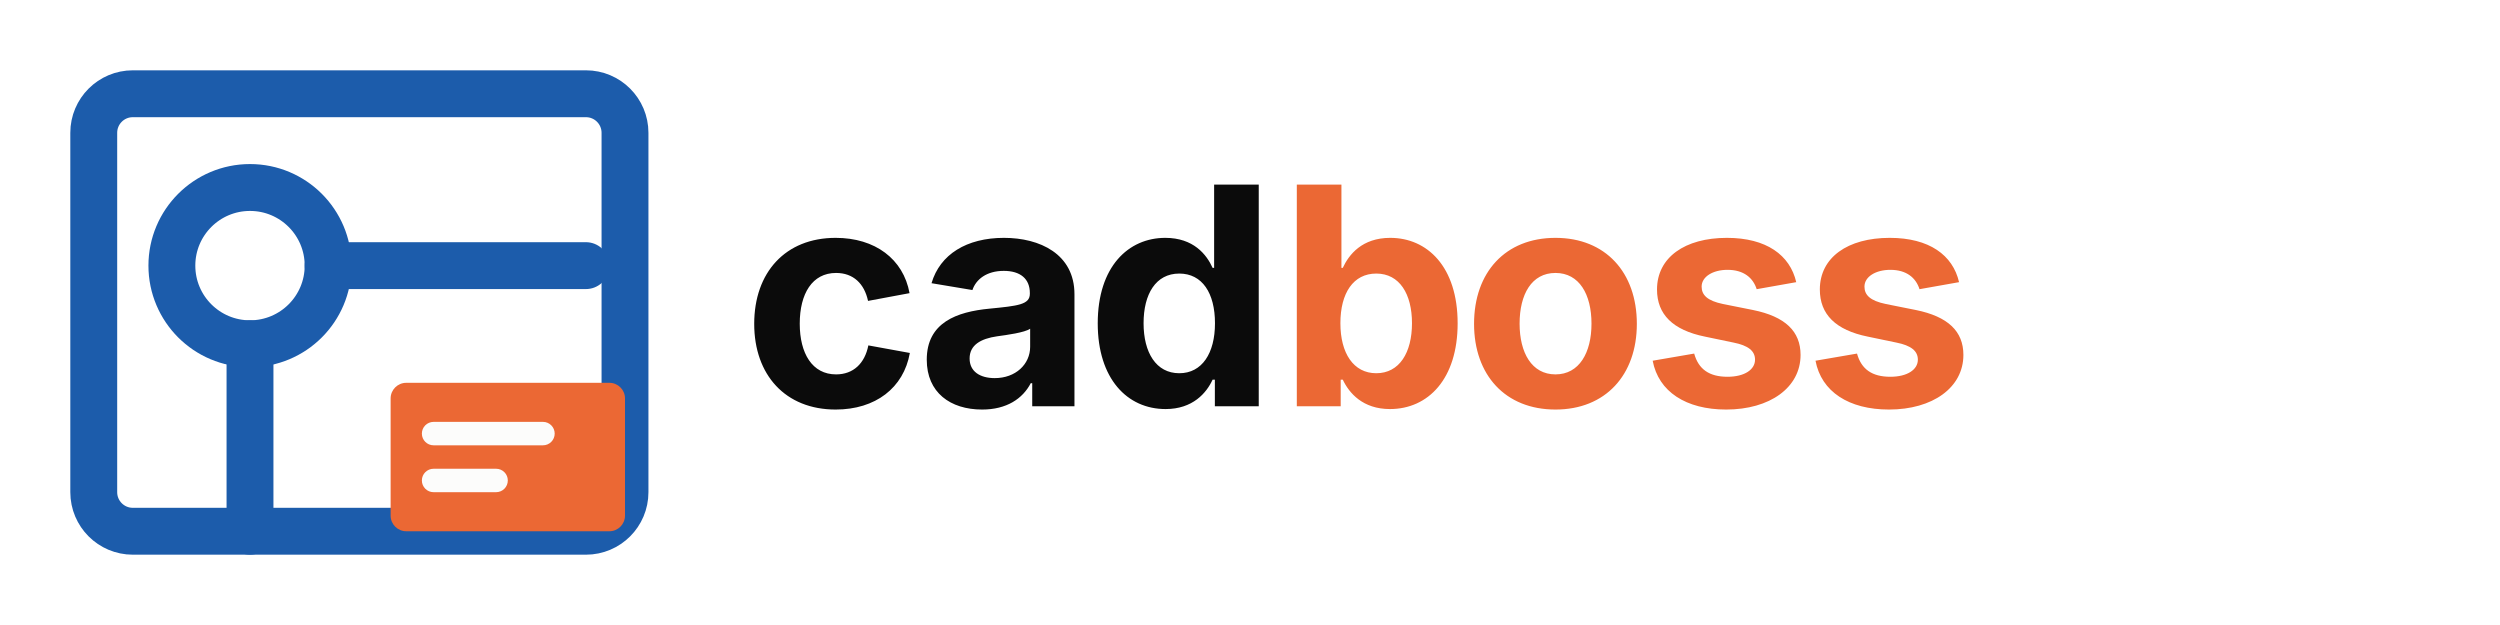
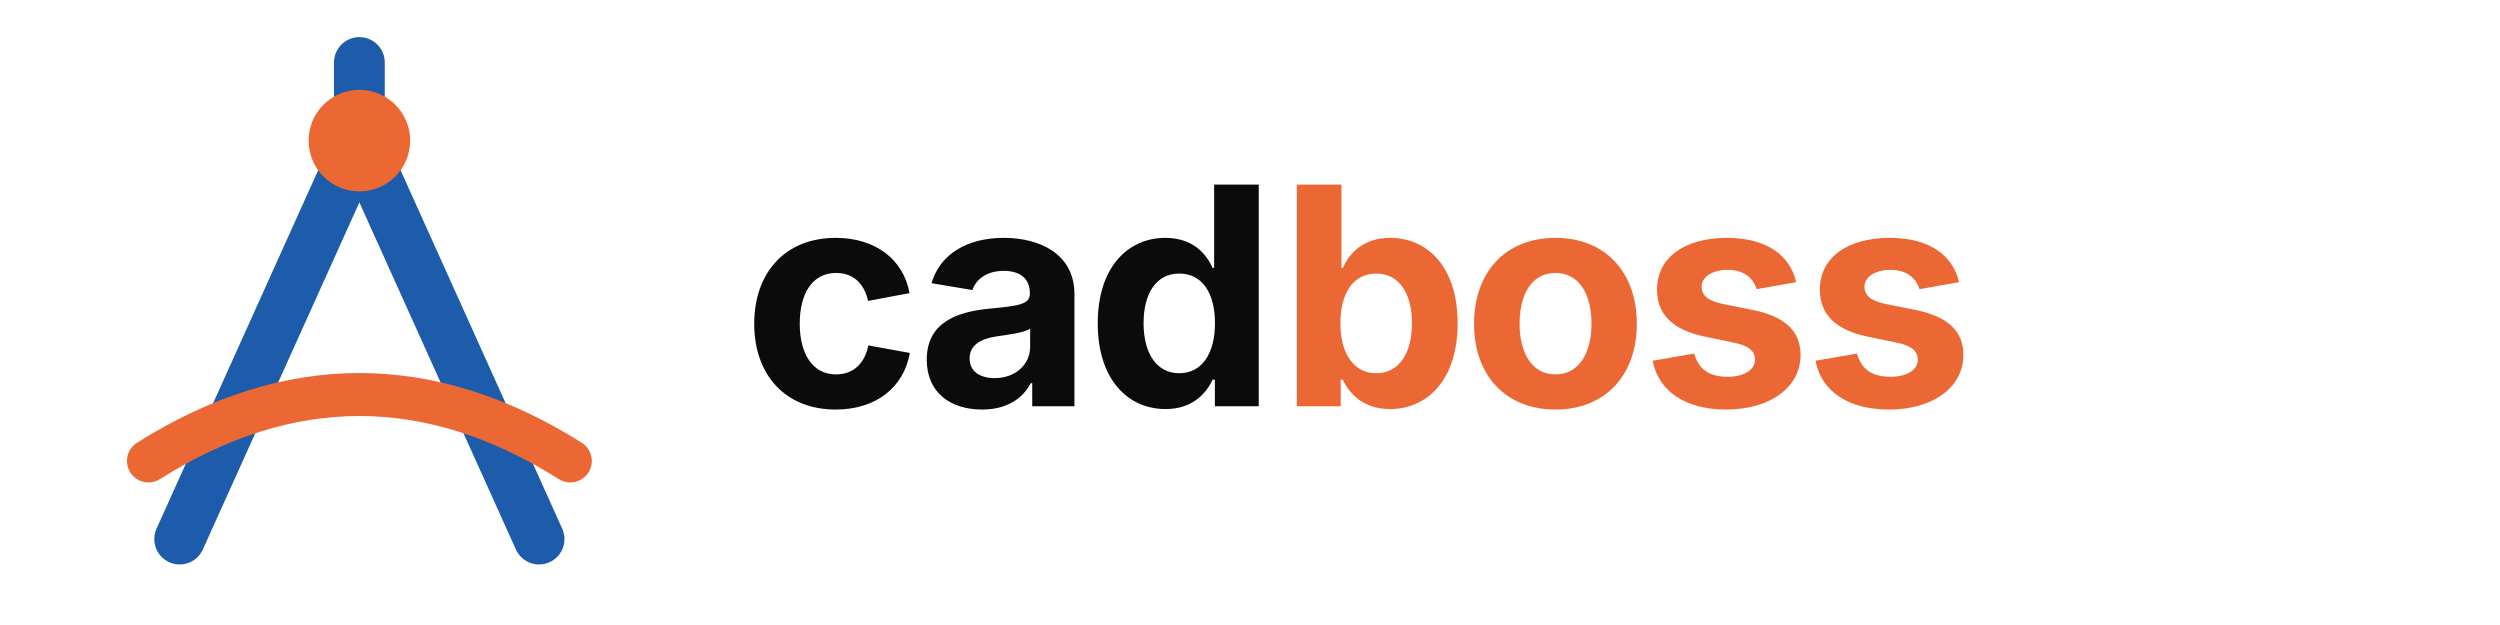
<svg xmlns="http://www.w3.org/2000/svg" width="640" height="160" viewBox="0 0 640 160">
-   <g fill="none" stroke="#1c5cab" stroke-width="12" stroke-linecap="round" stroke-linejoin="round">
-     <rect x="24" y="24" width="136" height="112" rx="10" />
-     <circle cx="64" cy="68" r="20" />
-     <path d="M84 68 H150" />
-     <path d="M64 88 V136" />
+   <g fill="none" stroke="#1c5cab" stroke-width="13" stroke-linecap="round" stroke-linejoin="round">
+     <path d="M92 36 L46 138" />
+     <path d="M92 36 L138 138" />
+     <path d="M92 36 V16" />
  </g>
-   <rect x="100" y="98" width="60" height="38" rx="4" fill="#eb6834" />
-   <rect x="108" y="108" width="34" height="6" rx="3" fill="#fcfcfb" />
-   <rect x="108" y="120" width="22" height="6" rx="3" fill="#fcfcfb" />
+   <path d="M38 118 Q92 84 146 118" fill="none" stroke="#eb6834" stroke-width="11" stroke-linecap="round" />
+   <circle cx="92" cy="36" r="13" fill="#eb6834" />
  <text x="190" y="104" font-family="Inter, 'Helvetica Neue', Arial, sans-serif" font-size="78" font-weight="700" fill="#0b0b0b" letter-spacing="-2">cad<tspan fill="#eb6834">boss</tspan>
  </text>
</svg>
